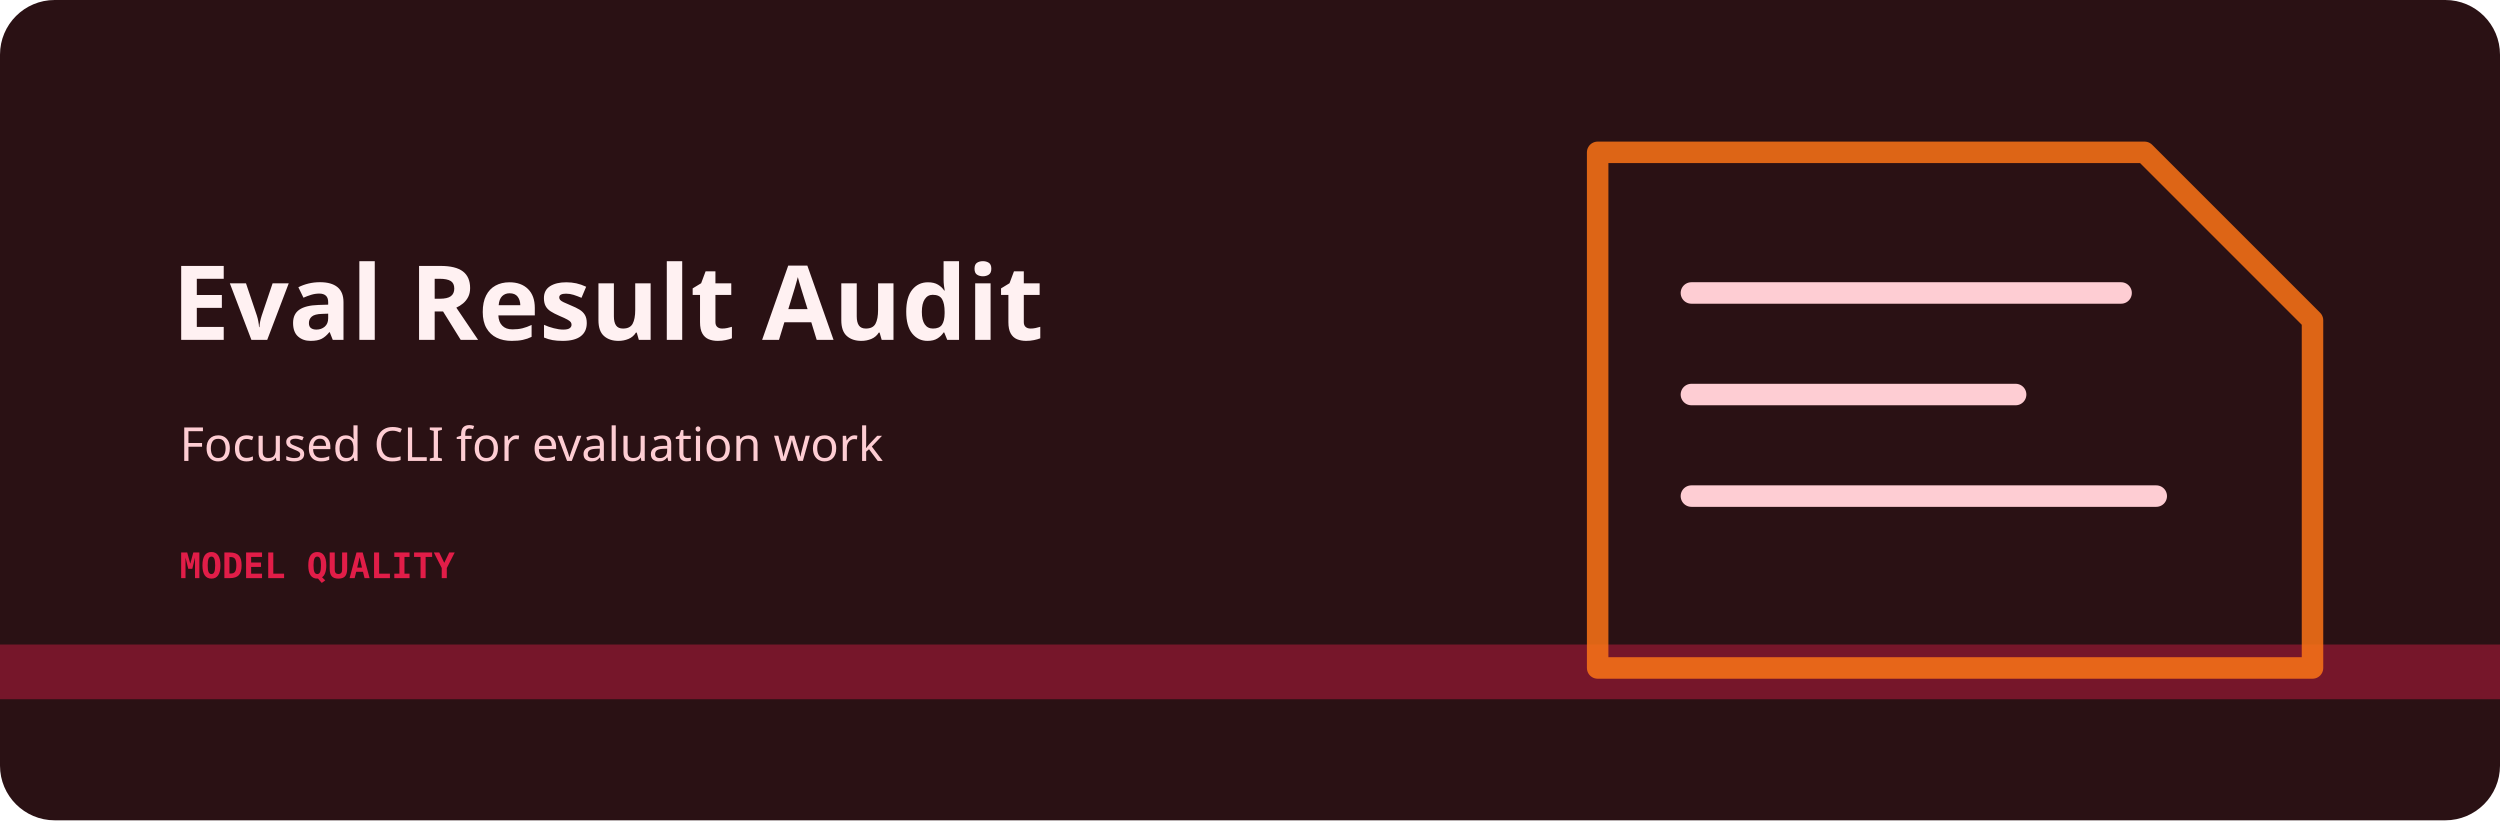
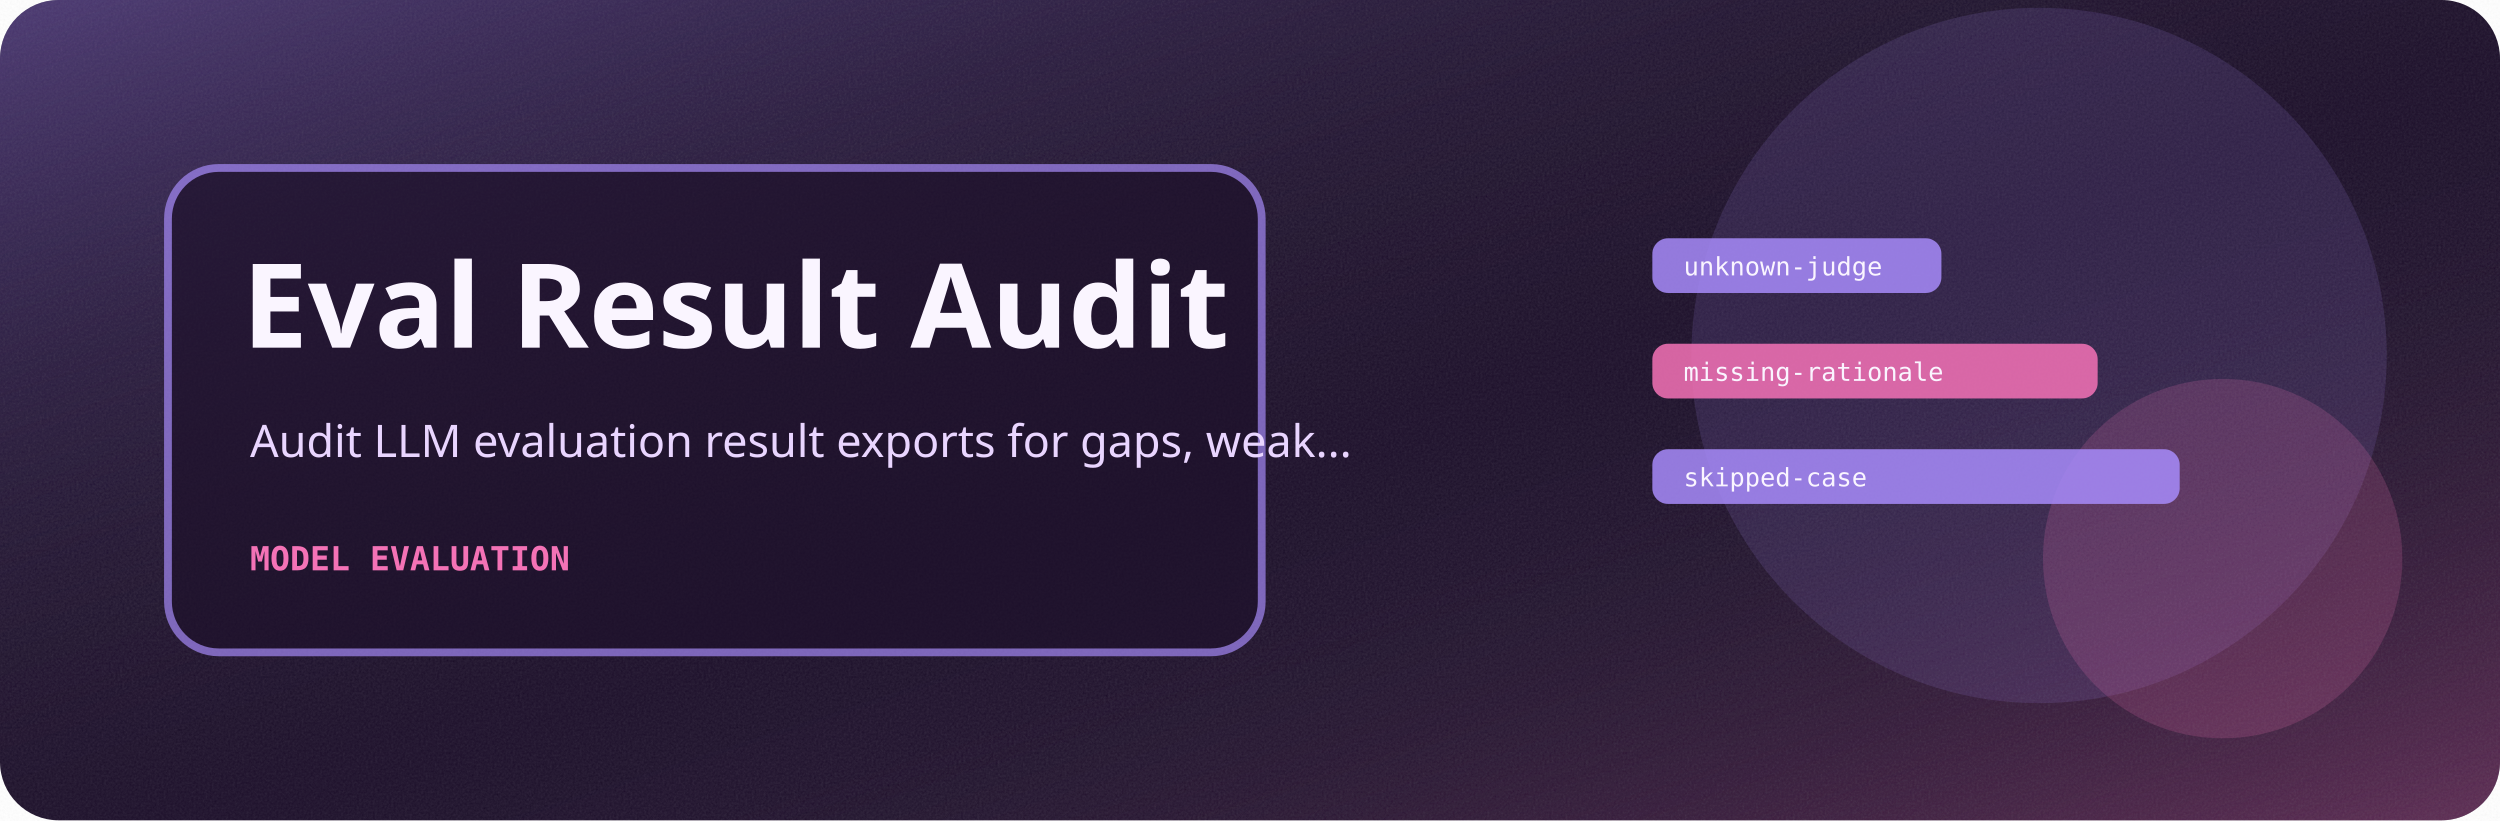
<svg xmlns="http://www.w3.org/2000/svg" width="1280" height="420" viewBox="0 0 1280 420" fill="none" role="img" aria-label="Eval Result Audit cover">
-   <rect width="1280" height="420" rx="28" fill="#2a1114" />
-   <path d="M0 344h1280" stroke="#e11d48" stroke-width="28" opacity=".42" />
-   <path d="M818 78l280 0 86 86v178H818z" fill="none" stroke="#f97316" stroke-width="11" stroke-linejoin="round" opacity=".86" />
-   <path d="M866 150h220M866 202h166M866 254h238" stroke="#fecdd3" stroke-width="11" stroke-linecap="round" />
-   <text x="88" y="174" fill="#fff1f2" font-family="DM Sans, ui-sans-serif, system-ui" font-size="53" font-weight="900">Eval Result Audit</text>
-   <text x="92" y="236" fill="#fecdd3" font-family="DM Sans, ui-sans-serif, system-ui" font-size="24">Focused CLI for evaluation work</text>
-   <text x="92" y="296" fill="#e11d48" font-family="ui-monospace, SFMono-Regular, Menlo, monospace" font-size="18" font-weight="700">MODEL QUALITY</text>
+   <defs>
+     <linearGradient id="g" x1="0" x2="1" y1="0" y2="1">
+       <stop offset="0" stop-color="#a78bfa" stop-opacity=".34" />
+       <stop offset=".54" stop-color="#1d102b" stop-opacity="0" />
+       <stop offset="1" stop-color="#f472b6" stop-opacity=".30" />
+     </linearGradient>
+     <filter id="grain" x="-20%" y="-20%" width="140%" height="140%">
+       <feTurbulence type="fractalNoise" baseFrequency=".85" numOctaves="2" seed="87" result="noise" />
+       <feColorMatrix type="saturate" values="0" />
+       <feComponentTransfer>
+         <feFuncA type="table" tableValues="0 .10" />
+       </feComponentTransfer>
+       <feBlend mode="soft-light" in2="SourceGraphic" />
+     </filter>
+   </defs>
+   <rect width="1280" height="420" rx="30" fill="#1d102b" />
+   <rect width="1280" height="420" rx="30" fill="url(#g)" filter="url(#grain)" />
+   <circle cx="1044" cy="182" r="178" fill="#a78bfa" opacity=".14" />
+   <circle cx="1138" cy="286" r="92" fill="#f472b6" opacity=".18" />
+   <rect x="86" y="86" width="560" height="248" rx="26" fill="#1d102b" opacity=".68" stroke="#a78bfa" stroke-width="4" />
+   <text x="124" y="178" fill="#faf5ff" font-family="Space Grotesk, ui-sans-serif, system-ui" font-size="60" font-weight="850">Eval Result Audit</text>
+   <text x="128" y="234" fill="#e9d5ff" font-family="Space Grotesk, ui-sans-serif, system-ui" font-size="23">Audit LLM evaluation result exports for gaps, weak...</text>
+   <text x="128" y="292" fill="#f472b6" font-family="ui-monospace, SFMono-Regular, Menlo, monospace" font-size="17" font-weight="800">MODEL EVALUATION</text>
+   <rect x="846" y="122" width="148" height="28" rx="8" fill="#a78bfa" opacity=".85" />
+   <text x="862" y="141" fill="#faf5ff" font-family="ui-monospace, SFMono-Regular, Menlo, monospace" font-size="13">unknown-judge</text>
+   <rect x="846" y="176" width="228" height="28" rx="8" fill="#f472b6" opacity=".85" />
+   <text x="862" y="195" fill="#faf5ff" font-family="ui-monospace, SFMono-Regular, Menlo, monospace" font-size="13">missing-rationale</text>
+   <rect x="846" y="230" width="270" height="28" rx="8" fill="#a78bfa" opacity=".85" />
+   <text x="862" y="249" fill="#faf5ff" font-family="ui-monospace, SFMono-Regular, Menlo, monospace" font-size="13">skipped-case</text>
</svg>
